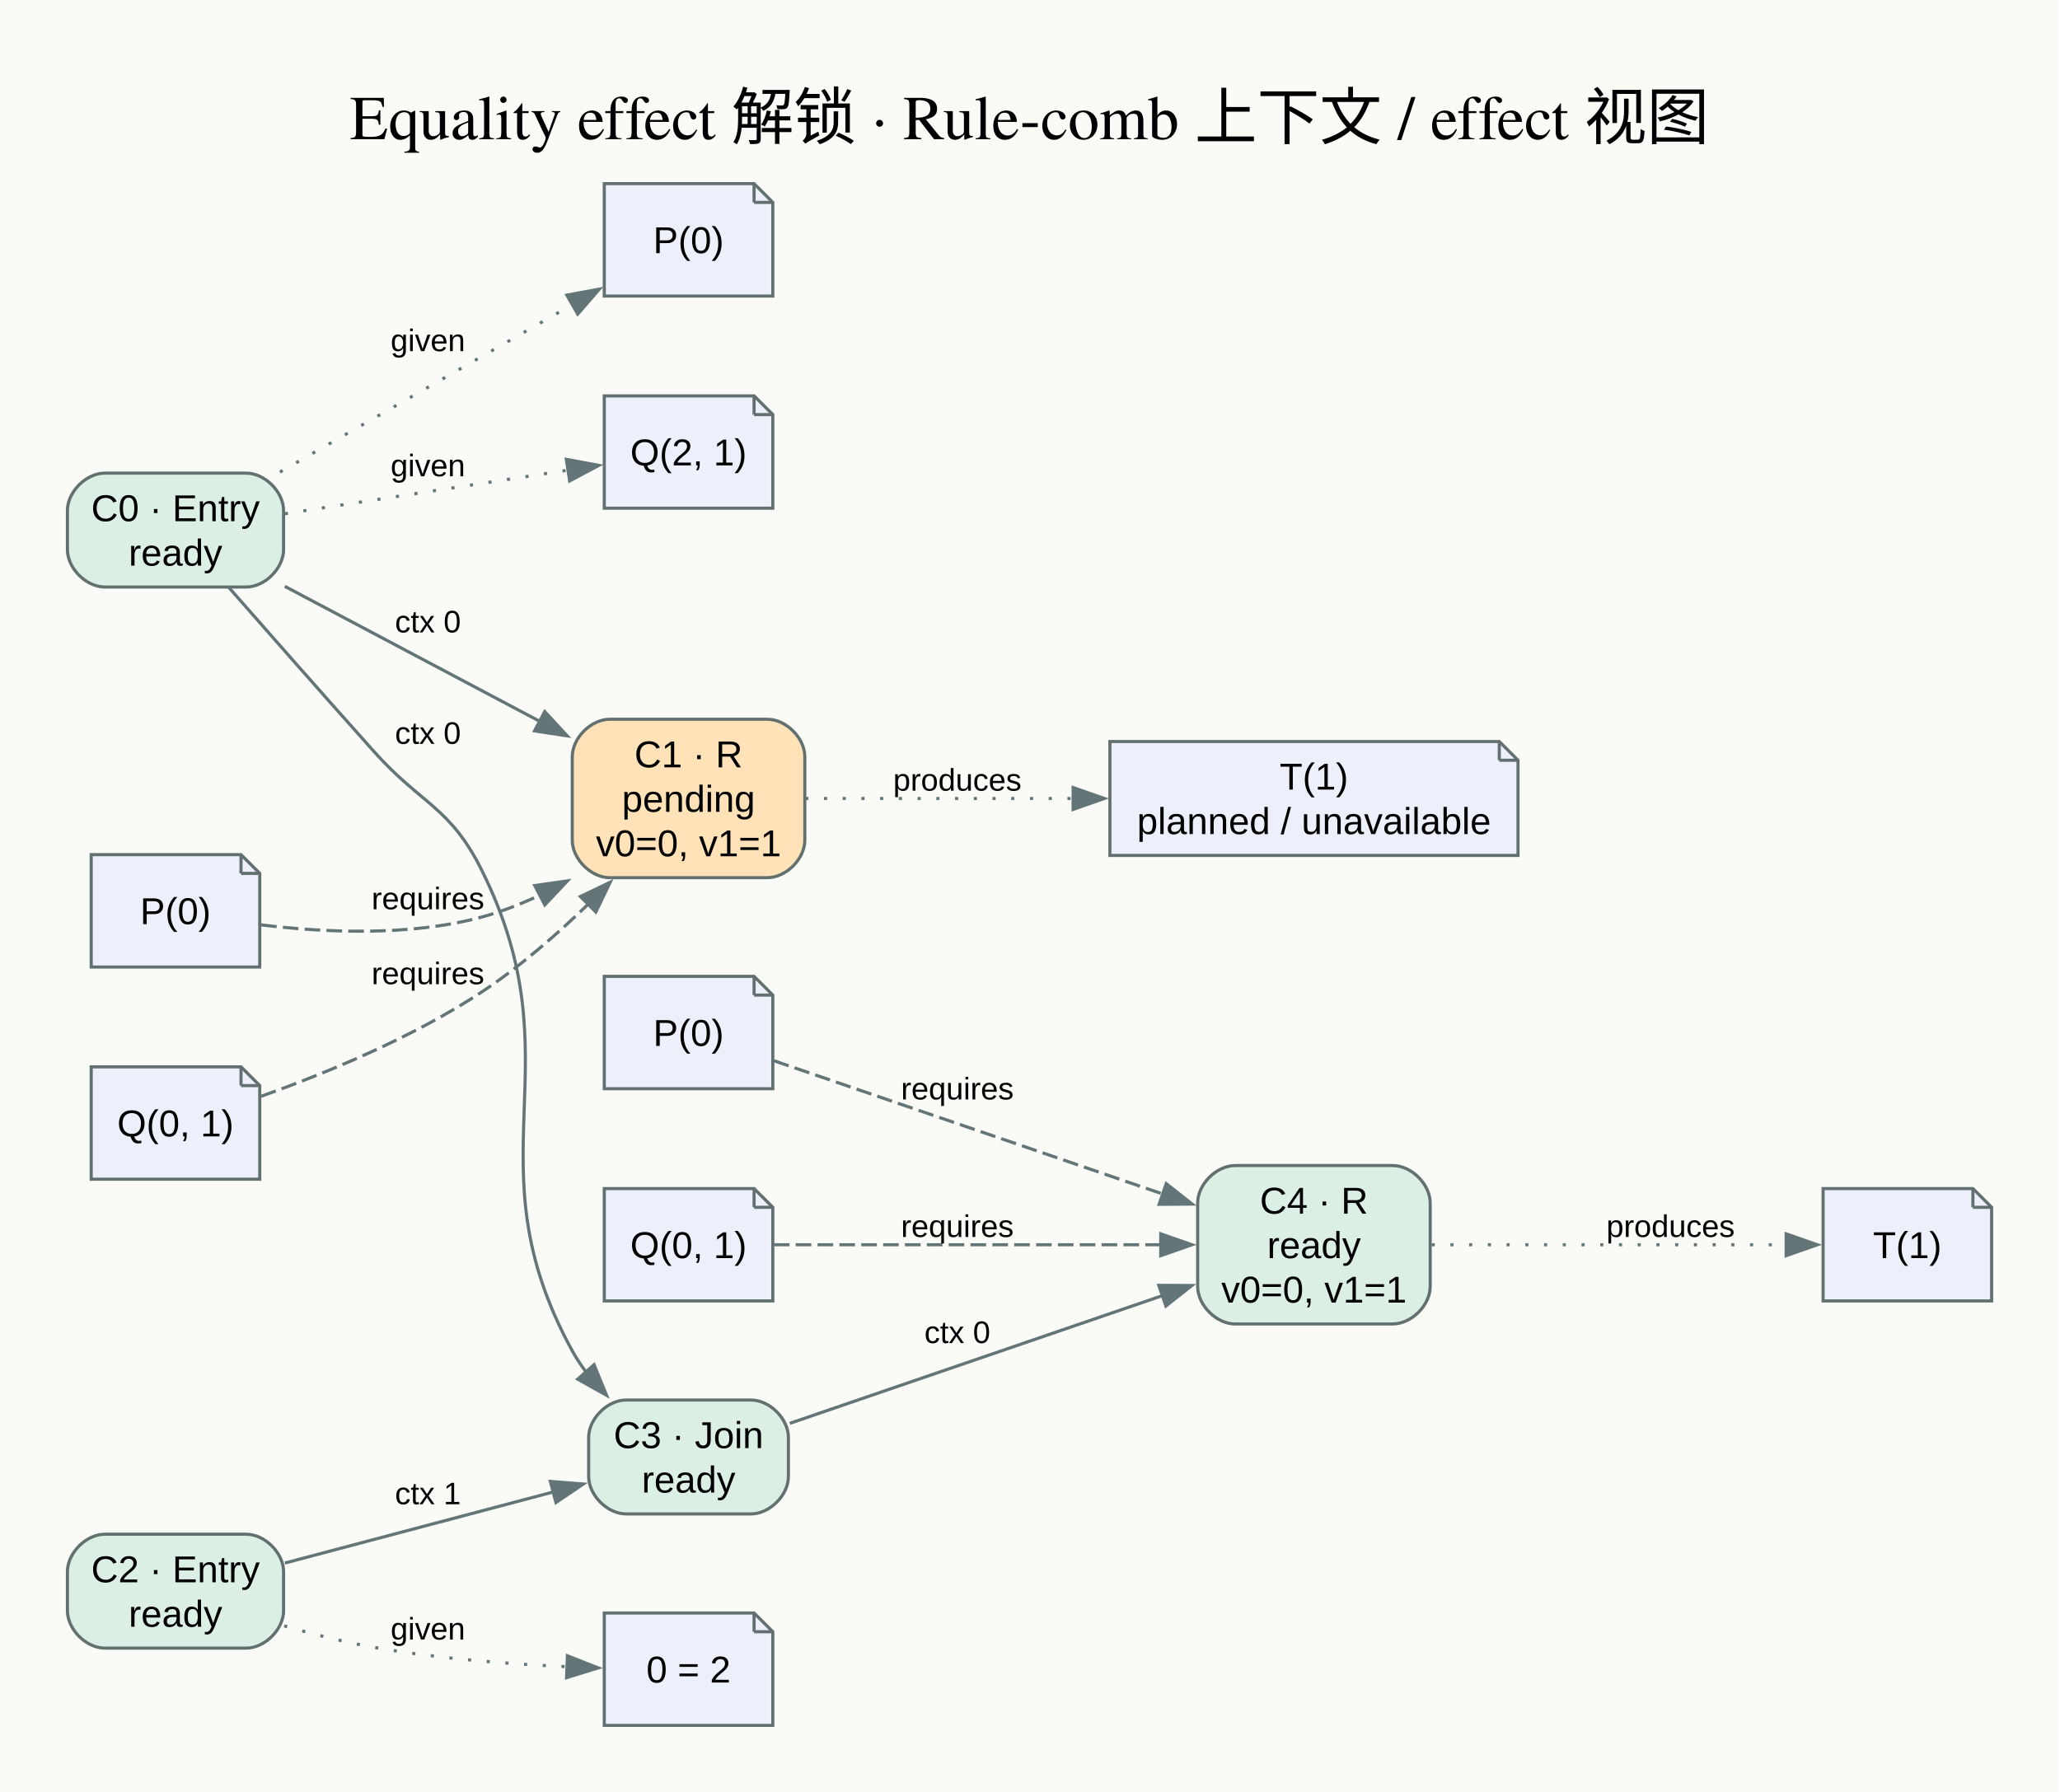
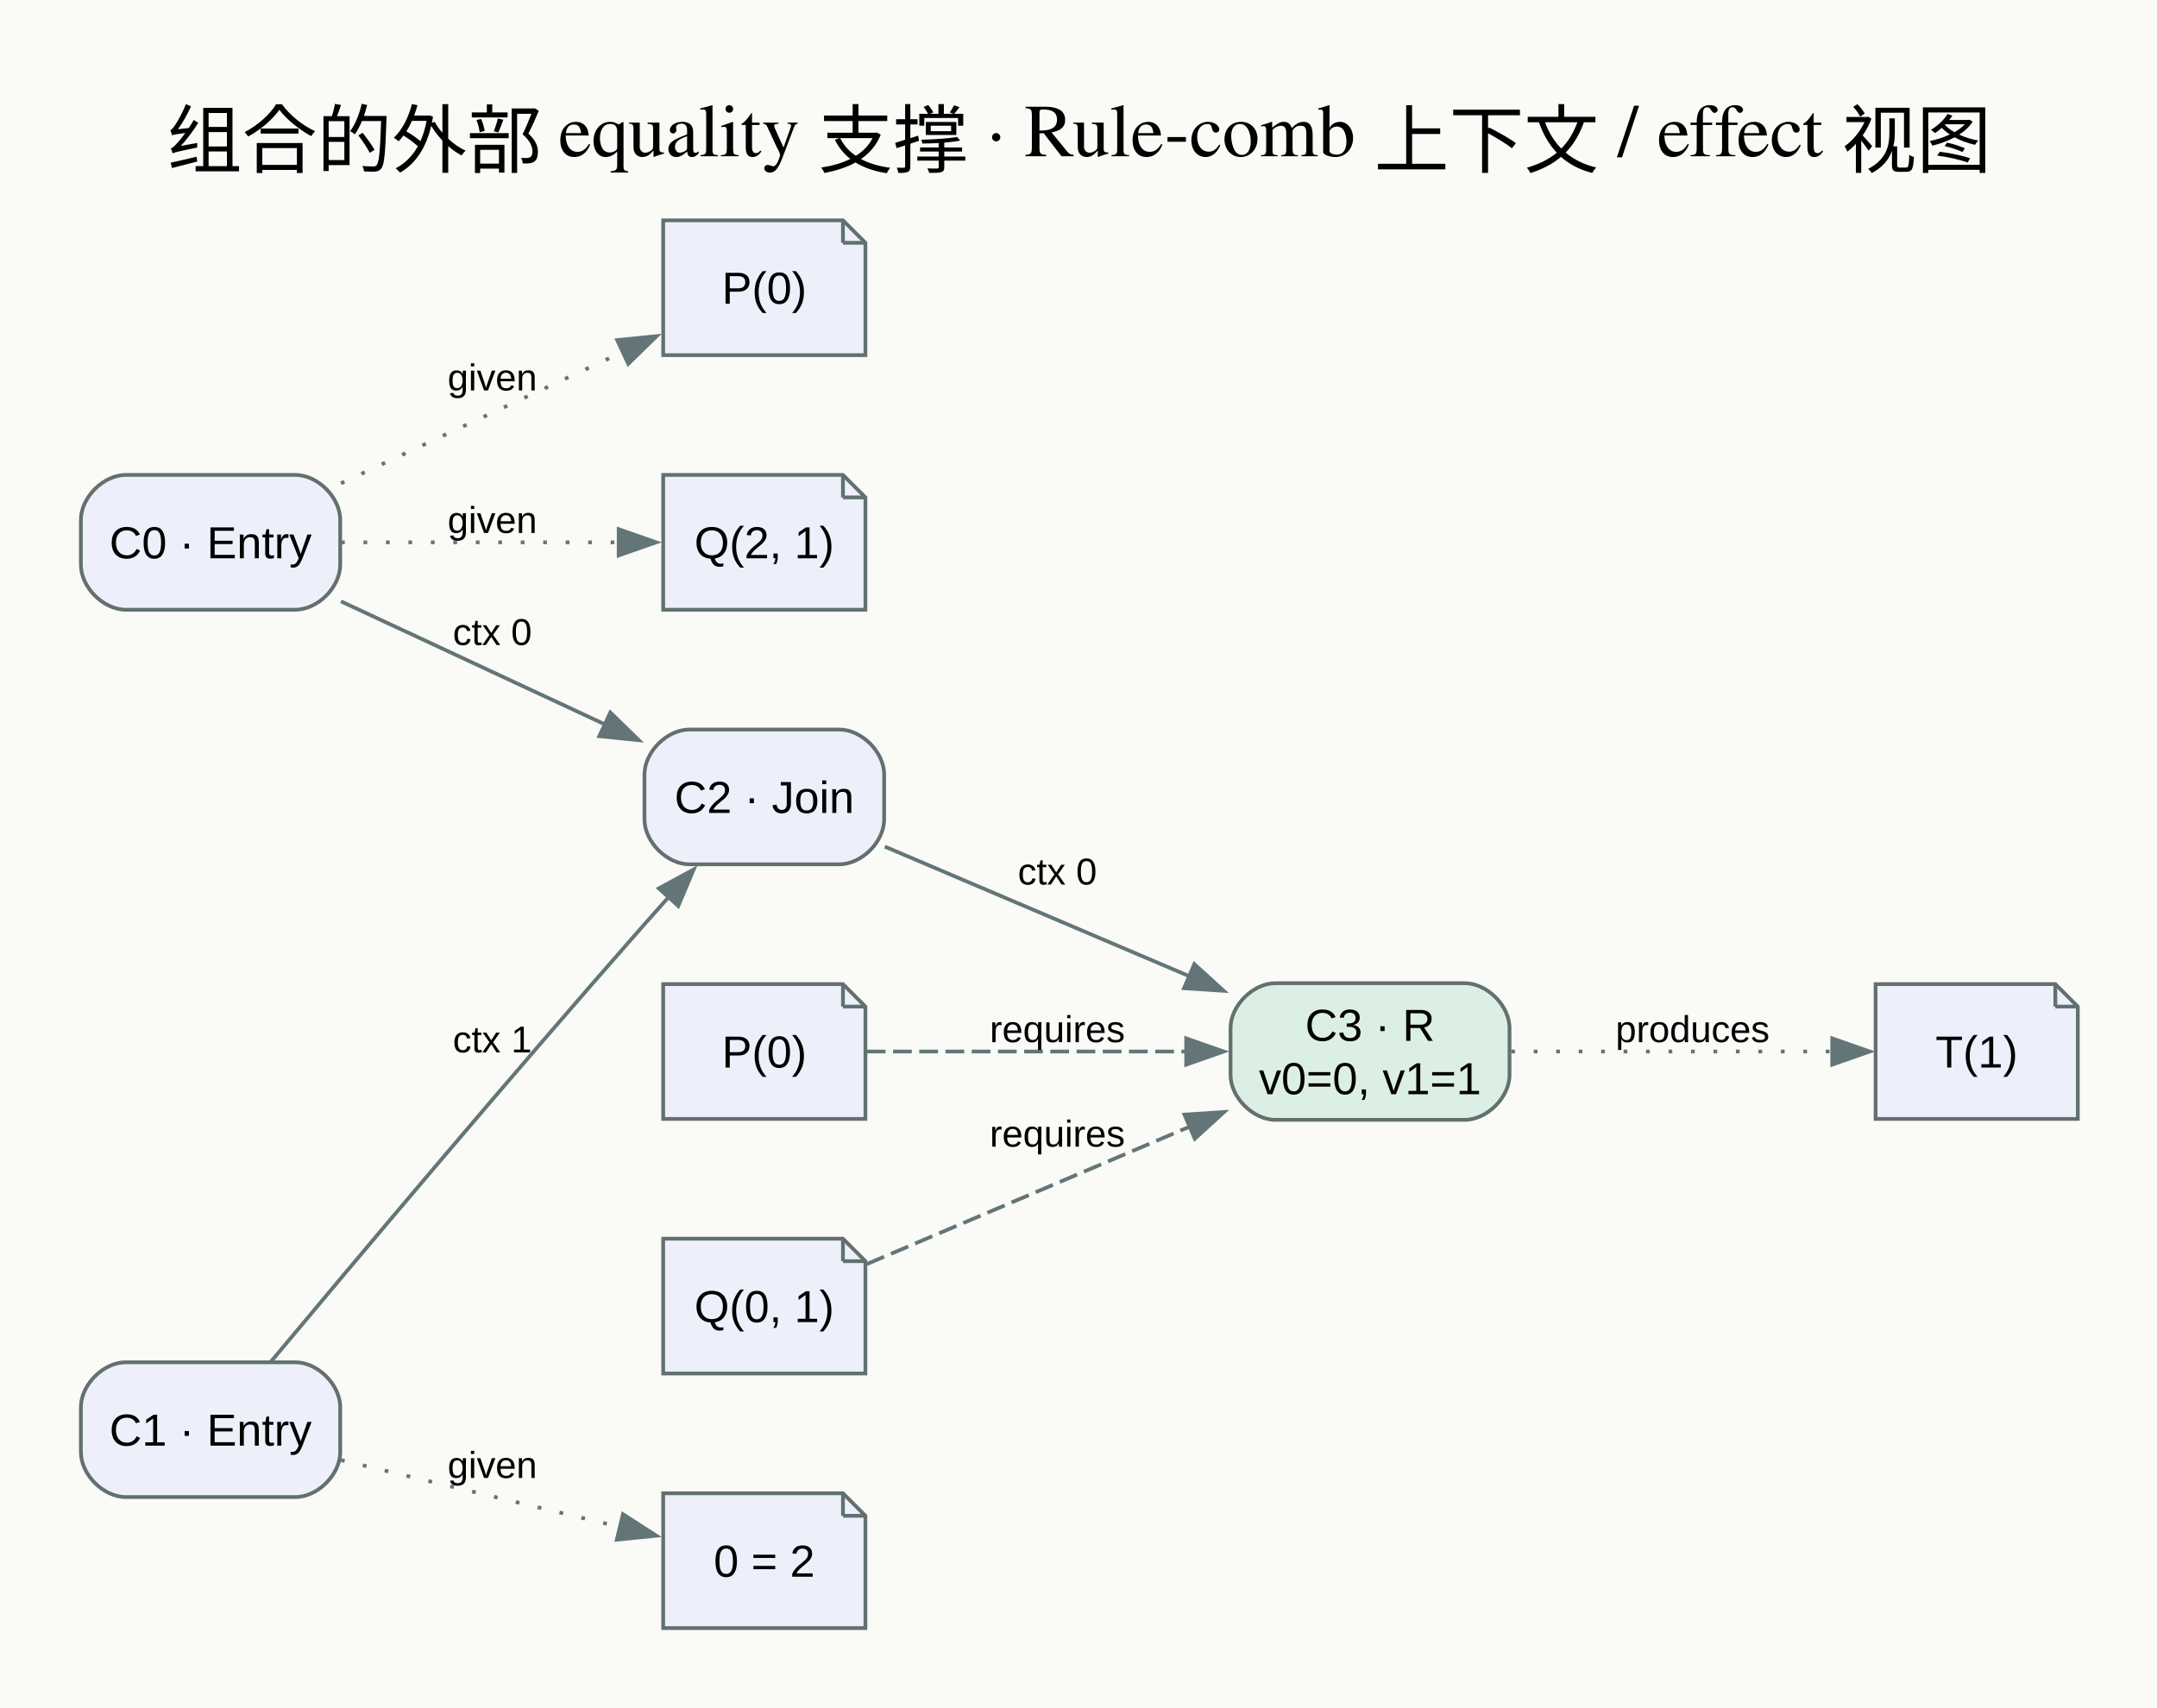
- <svg xmlns="http://www.w3.org/2000/svg" width="660pt" height="574pt" viewBox="0.00 0.00 660.00 574.00">
-   <g id="graph0" class="graph" transform="scale(1 1) rotate(0) translate(21.6 552.85)">
-     <polygon fill="#fafaf7" stroke="none" points="-21.6,21.6 -21.6,-552.85 638.1,-552.85 638.1,21.6 -21.6,21.6" />
-     <text xml:space="preserve" text-anchor="middle" x="308.25" y="-508.25" font-family="Times,serif" font-size="20.00">Equality effect 解锁 · Rule-comb 上下文 / effect 视图</text>
+ <svg xmlns="http://www.w3.org/2000/svg" width="576pt" height="456pt" viewBox="0.00 0.00 576.00 456.00">
+   <g id="graph0" class="graph" transform="scale(1 1) rotate(0) translate(21.6 434.85)">
+     <polygon fill="#fafaf7" stroke="none" points="-21.6,21.6 -21.6,-434.85 554.85,-434.85 554.85,21.6 -21.6,21.6" />
+     <text xml:space="preserve" text-anchor="middle" x="266.62" y="-390.25" font-family="Times,serif" font-size="20.00">组合的外部 equality 支撑 · Rule-comb 上下文 / effect 视图</text>
    <g id="node1" class="node">
-       <path fill="#dcefe5" stroke="#62706f" d="M57.25,-401.25C57.25,-401.25 12,-401.25 12,-401.25 6,-401.25 0,-395.25 0,-389.25 0,-389.25 0,-376.75 0,-376.75 0,-370.75 6,-364.75 12,-364.75 12,-364.75 57.25,-364.75 57.25,-364.75 63.25,-364.75 69.25,-370.75 69.25,-376.75 69.25,-376.75 69.25,-389.25 69.25,-389.25 69.25,-395.25 63.25,-401.25 57.25,-401.25" />
-       <text xml:space="preserve" text-anchor="middle" x="34.62" y="-385.85" font-family="Arial" font-size="12.00">C0 · Entry</text>
-       <text xml:space="preserve" text-anchor="middle" x="34.62" y="-371.6" font-family="Arial" font-size="12.00">ready</text>
+       <path fill="#edf0fa" stroke="#62706f" d="M57.25,-308C57.25,-308 12,-308 12,-308 6,-308 0,-302 0,-296 0,-296 0,-284 0,-284 0,-278 6,-272 12,-272 12,-272 57.25,-272 57.25,-272 63.25,-272 69.25,-278 69.25,-284 69.25,-284 69.25,-296 69.25,-296 69.25,-302 63.25,-308 57.25,-308" />
+       <text xml:space="preserve" text-anchor="middle" x="34.62" y="-285.73" font-family="Arial" font-size="12.00">C0 · Entry</text>
    </g>
    <g id="node2" class="node">
-       <polygon fill="#edf0fa" stroke="#62706f" points="220,-494 172,-494 172,-458 226,-458 226,-488 220,-494" />
-       <polyline fill="none" stroke="#62706f" points="220,-494 220,-488" />
-       <polyline fill="none" stroke="#62706f" points="226,-488 220,-488" />
-       <text xml:space="preserve" text-anchor="middle" x="199" y="-471.73" font-family="Arial" font-size="12.00">P(0)</text>
+       <polygon fill="#edf0fa" stroke="#62706f" points="203.5,-376 155.5,-376 155.5,-340 209.5,-340 209.5,-370 203.5,-376" />
+       <polyline fill="none" stroke="#62706f" points="203.5,-376 203.5,-370" />
+       <polyline fill="none" stroke="#62706f" points="209.5,-370 203.5,-370" />
+       <text xml:space="preserve" text-anchor="middle" x="182.5" y="-353.73" font-family="Arial" font-size="12.00">P(0)</text>
    </g>
    <g id="edge1" class="edge">
-       <path fill="none" stroke="#637577" stroke-dasharray="1,5" d="M68.09,-401.6C95.21,-417.13 133.84,-439.25 161.92,-455.33" />
-       <polygon fill="#637577" stroke="#637577" points="160.02,-458.28 170.43,-460.21 163.49,-452.2 160.02,-458.28" />
-       <text xml:space="preserve" text-anchor="middle" x="115.5" y="-440.33" font-family="Arial" font-size="10.00">given</text>
+       <path fill="none" stroke="#637577" stroke-dasharray="1,5" d="M69.46,-305.77C92.08,-316.32 121.84,-330.19 145,-340.98" />
+       <polygon fill="#637577" stroke="#637577" points="143.21,-344.01 153.75,-345.07 146.17,-337.67 143.21,-344.01" />
+       <text xml:space="preserve" text-anchor="middle" x="109.88" y="-330.57" font-family="Arial" font-size="10.00">given</text>
    </g>
    <g id="node3" class="node">
-       <polygon fill="#edf0fa" stroke="#62706f" points="220,-426 172,-426 172,-390 226,-390 226,-420 220,-426" />
-       <polyline fill="none" stroke="#62706f" points="220,-426 220,-420" />
-       <polyline fill="none" stroke="#62706f" points="226,-420 220,-420" />
-       <text xml:space="preserve" text-anchor="middle" x="199" y="-403.73" font-family="Arial" font-size="12.00">Q(2, 1)</text>
+       <polygon fill="#edf0fa" stroke="#62706f" points="203.5,-308 155.5,-308 155.5,-272 209.5,-272 209.5,-302 203.5,-308" />
+       <polyline fill="none" stroke="#62706f" points="203.5,-308 203.5,-302" />
+       <polyline fill="none" stroke="#62706f" points="209.5,-302 203.5,-302" />
+       <text xml:space="preserve" text-anchor="middle" x="182.5" y="-285.73" font-family="Arial" font-size="12.00">Q(2, 1)</text>
    </g>
    <g id="edge2" class="edge">
-       <path fill="none" stroke="#637577" stroke-dasharray="1,5" d="M69.66,-388.24C96.27,-392.34 133.22,-398.03 160.64,-402.25" />
-       <polygon fill="#637577" stroke="#637577" points="159.84,-405.67 170.26,-403.73 160.91,-398.75 159.84,-405.67" />
-       <text xml:space="preserve" text-anchor="middle" x="115.5" y="-400.24" font-family="Arial" font-size="10.00">given</text>
+       <path fill="none" stroke="#637577" stroke-dasharray="1,5" d="M69.46,-290C91.68,-290 120.77,-290 143.74,-290" />
+       <polygon fill="#637577" stroke="#637577" points="143.61,-293.5 153.61,-290 143.61,-286.5 143.61,-293.5" />
+       <text xml:space="preserve" text-anchor="middle" x="109.88" y="-292.5" font-family="Arial" font-size="10.00">given</text>
+     </g>
+     <g id="node6" class="node">
+       <path fill="#edf0fa" stroke="#62706f" d="M202.5,-240C202.5,-240 162.5,-240 162.5,-240 156.5,-240 150.5,-234 150.5,-228 150.5,-228 150.5,-216 150.5,-216 150.5,-210 156.5,-204 162.5,-204 162.5,-204 202.5,-204 202.5,-204 208.5,-204 214.5,-210 214.5,-216 214.5,-216 214.5,-228 214.5,-228 214.5,-234 208.5,-240 202.5,-240" />
+       <text xml:space="preserve" text-anchor="middle" x="182.5" y="-217.72" font-family="Arial" font-size="12.00">C2 · Join</text>
+     </g>
+     <g id="edge4" class="edge">
+       <path fill="none" stroke="#637577" d="M69.46,-274.23C90.53,-264.41 117.78,-251.7 140.13,-241.28" />
+       <polygon fill="#637577" stroke="#637577" points="141.38,-244.56 148.97,-237.16 138.43,-238.22 141.38,-244.56" />
+       <text xml:space="preserve" text-anchor="middle" x="109.88" y="-262.57" font-family="Arial" font-size="10.00">ctx 0</text>
    </g>
    <g id="node4" class="node">
-       <path fill="#ffe2b7" stroke="#62706f" d="M224.25,-322.38C224.25,-322.38 173.75,-322.38 173.75,-322.38 167.75,-322.38 161.75,-316.38 161.75,-310.38 161.75,-310.38 161.75,-283.62 161.75,-283.62 161.75,-277.62 167.75,-271.62 173.75,-271.62 173.75,-271.62 224.25,-271.62 224.25,-271.62 230.25,-271.62 236.25,-277.62 236.25,-283.62 236.25,-283.62 236.25,-310.38 236.25,-310.38 236.25,-316.38 230.25,-322.38 224.25,-322.38" />
-       <text xml:space="preserve" text-anchor="middle" x="199" y="-306.98" font-family="Arial" font-size="12.00">C1 · R</text>
-       <text xml:space="preserve" text-anchor="middle" x="199" y="-292.73" font-family="Arial" font-size="12.00">pending</text>
-       <text xml:space="preserve" text-anchor="middle" x="199" y="-278.48" font-family="Arial" font-size="12.00">v0=0, v1=1</text>
+       <path fill="#edf0fa" stroke="#62706f" d="M57.25,-71C57.25,-71 12,-71 12,-71 6,-71 0,-65 0,-59 0,-59 0,-47 0,-47 0,-41 6,-35 12,-35 12,-35 57.25,-35 57.25,-35 63.25,-35 69.25,-41 69.25,-47 69.25,-47 69.25,-59 69.25,-59 69.25,-65 63.25,-71 57.25,-71" />
+       <text xml:space="preserve" text-anchor="middle" x="34.62" y="-48.73" font-family="Arial" font-size="12.00">C1 · Entry</text>
+     </g>
+     <g id="node5" class="node">
+       <polygon fill="#edf0fa" stroke="#62706f" points="203.5,-36 155.5,-36 155.5,0 209.5,0 209.5,-30 203.5,-36" />
+       <polyline fill="none" stroke="#62706f" points="203.5,-36 203.5,-30" />
+       <polyline fill="none" stroke="#62706f" points="209.5,-30 203.5,-30" />
+       <text xml:space="preserve" text-anchor="middle" x="182.5" y="-13.72" font-family="Arial" font-size="12.00">0 = 2</text>
    </g>
    <g id="edge3" class="edge">
-       <path fill="none" stroke="#637577" d="M69.66,-364.97C93.39,-352.41 125.34,-335.48 151.42,-321.67" />
-       <polygon fill="#637577" stroke="#637577" points="152.93,-324.83 160.13,-317.06 149.65,-318.65 152.93,-324.83" />
-       <text xml:space="preserve" text-anchor="middle" x="115.5" y="-350.2" font-family="Arial" font-size="10.00">ctx 0</text>
+       <path fill="none" stroke="#637577" stroke-dasharray="1,5" d="M69.46,-44.88C91.78,-39.53 121.04,-32.51 144.06,-26.98" />
+       <polygon fill="#637577" stroke="#637577" points="144.75,-30.42 153.65,-24.68 143.11,-23.61 144.75,-30.42" />
+       <text xml:space="preserve" text-anchor="middle" x="109.88" y="-40.1" font-family="Arial" font-size="10.00">given</text>
+     </g>
+     <g id="edge5" class="edge">
+       <path fill="none" stroke="#637577" d="M50.67,-71.07C72.43,-97.13 114.09,-146.66 150.5,-188 152.63,-190.42 154.86,-192.91 157.1,-195.41" />
+       <polygon fill="#637577" stroke="#637577" points="154.33,-197.57 163.64,-202.63 159.52,-192.87 154.33,-197.57" />
+       <text xml:space="preserve" text-anchor="middle" x="109.88" y="-153.76" font-family="Arial" font-size="10.00">ctx 1</text>
+     </g>
+     <g id="node7" class="node">
+       <path fill="#dcefe5" stroke="#62706f" d="M369.5,-172.25C369.5,-172.25 319,-172.25 319,-172.25 313,-172.25 307,-166.25 307,-160.25 307,-160.25 307,-147.75 307,-147.75 307,-141.75 313,-135.75 319,-135.75 319,-135.75 369.5,-135.75 369.5,-135.75 375.5,-135.75 381.5,-141.75 381.5,-147.75 381.5,-147.75 381.5,-160.25 381.5,-160.25 381.5,-166.25 375.5,-172.25 369.5,-172.25" />
+       <text xml:space="preserve" text-anchor="middle" x="344.25" y="-156.85" font-family="Arial" font-size="12.00">C3 · R</text>
+       <text xml:space="preserve" text-anchor="middle" x="344.25" y="-142.6" font-family="Arial" font-size="12.00">v0=0, v1=1</text>
+     </g>
+     <g id="edge6" class="edge">
+       <path fill="none" stroke="#637577" d="M214.68,-208.73C237.82,-198.88 269.79,-185.27 296.05,-174.09" />
+       <polygon fill="#637577" stroke="#637577" points="297.33,-177.35 305.16,-170.22 294.58,-170.91 297.33,-177.35" />
+       <text xml:space="preserve" text-anchor="middle" x="260.75" y="-198.59" font-family="Arial" font-size="10.00">ctx 0</text>
    </g>
    <g id="node10" class="node">
-       <path fill="#dcefe5" stroke="#62706f" d="M219,-104.25C219,-104.25 179,-104.25 179,-104.25 173,-104.25 167,-98.25 167,-92.25 167,-92.25 167,-79.75 167,-79.75 167,-73.75 173,-67.75 179,-67.75 179,-67.75 219,-67.75 219,-67.75 225,-67.75 231,-73.75 231,-79.75 231,-79.75 231,-92.25 231,-92.25 231,-98.25 225,-104.25 219,-104.25" />
-       <text xml:space="preserve" text-anchor="middle" x="199" y="-88.85" font-family="Arial" font-size="12.00">C3 · Join</text>
-       <text xml:space="preserve" text-anchor="middle" x="199" y="-74.6" font-family="Arial" font-size="12.00">ready</text>
+       <polygon fill="#edf0fa" stroke="#62706f" points="527.25,-172 479.25,-172 479.25,-136 533.25,-136 533.25,-166 527.25,-172" />
+       <polyline fill="none" stroke="#62706f" points="527.25,-172 527.25,-166" />
+       <polyline fill="none" stroke="#62706f" points="533.25,-166 527.25,-166" />
+       <text xml:space="preserve" text-anchor="middle" x="506.25" y="-149.72" font-family="Arial" font-size="12.00">T(1)</text>
+     </g>
+     <g id="edge9" class="edge">
+       <path fill="none" stroke="#637577" stroke-dasharray="1,5" d="M381.96,-154C407.72,-154 442.05,-154 467.95,-154" />
+       <polygon fill="#637577" stroke="#637577" points="467.68,-157.5 477.67,-154 467.67,-150.5 467.68,-157.5" />
+       <text xml:space="preserve" text-anchor="middle" x="430.38" y="-156.5" font-family="Arial" font-size="10.00">produces</text>
+     </g>
+     <g id="node8" class="node">
+       <polygon fill="#edf0fa" stroke="#62706f" points="203.5,-172 155.5,-172 155.5,-136 209.5,-136 209.5,-166 203.5,-172" />
+       <polyline fill="none" stroke="#62706f" points="203.5,-172 203.5,-166" />
+       <polyline fill="none" stroke="#62706f" points="209.5,-166 203.5,-166" />
+       <text xml:space="preserve" text-anchor="middle" x="182.5" y="-149.72" font-family="Arial" font-size="12.00">P(0)</text>
+     </g>
+     <g id="edge7" class="edge">
+       <path fill="none" stroke="#637577" stroke-dasharray="5,2" d="M209.88,-154C233.09,-154 267.46,-154 295.49,-154" />
+       <polygon fill="#637577" stroke="#637577" points="295.16,-157.5 305.16,-154 295.16,-150.5 295.16,-157.5" />
+       <text xml:space="preserve" text-anchor="middle" x="260.75" y="-156.5" font-family="Arial" font-size="10.00">requires</text>
+     </g>
+     <g id="node9" class="node">
+       <polygon fill="#edf0fa" stroke="#62706f" points="203.5,-104 155.5,-104 155.5,-68 209.5,-68 209.5,-98 203.5,-104" />
+       <polyline fill="none" stroke="#62706f" points="203.5,-104 203.5,-98" />
+       <polyline fill="none" stroke="#62706f" points="209.5,-98 203.5,-98" />
+       <text xml:space="preserve" text-anchor="middle" x="182.5" y="-81.72" font-family="Arial" font-size="12.00">Q(0, 1)</text>
    </g>
    <g id="edge8" class="edge">
-       <path fill="none" stroke="#637577" d="M51.77,-364.55C64.38,-350.18 82.36,-329.76 98.25,-312 113.46,-295 122.59,-294.42 132.75,-274 163.77,-211.64 128.25,-181.06 161.75,-120 163.09,-117.55 164.68,-115.18 166.42,-112.9" />
-       <polygon fill="#637577" stroke="#637577" points="168.73,-115.57 172.74,-105.76 163.49,-110.93 168.73,-115.57" />
-       <text xml:space="preserve" text-anchor="middle" x="115.5" y="-314.5" font-family="Arial" font-size="10.00">ctx 0</text>
-     </g>
-     <g id="node7" class="node">
-       <polygon fill="#edf0fa" stroke="#62706f" points="458.75,-315.25 334,-315.25 334,-278.75 464.75,-278.75 464.75,-309.25 458.75,-315.25" />
-       <polyline fill="none" stroke="#62706f" points="458.75,-315.25 458.75,-309.25" />
-       <polyline fill="none" stroke="#62706f" points="464.75,-309.25 458.75,-309.25" />
-       <text xml:space="preserve" text-anchor="middle" x="399.38" y="-299.85" font-family="Arial" font-size="12.00">T(1)</text>
-       <text xml:space="preserve" text-anchor="middle" x="399.38" y="-285.6" font-family="Arial" font-size="12.00">planned / unavailable</text>
-     </g>
-     <g id="edge6" class="edge">
-       <path fill="none" stroke="#637577" stroke-dasharray="1,5" d="M236.39,-297C260.49,-297 292.99,-297 322.56,-297" />
-       <polygon fill="#637577" stroke="#637577" points="322.21,-300.5 332.21,-297 322.21,-293.5 322.21,-300.5" />
-       <text xml:space="preserve" text-anchor="middle" x="285.12" y="-299.5" font-family="Arial" font-size="10.00">produces</text>
-     </g>
-     <g id="node5" class="node">
-       <polygon fill="#edf0fa" stroke="#62706f" points="55.62,-279 7.62,-279 7.62,-243 61.62,-243 61.62,-273 55.62,-279" />
-       <polyline fill="none" stroke="#62706f" points="55.62,-279 55.62,-273" />
-       <polyline fill="none" stroke="#62706f" points="61.62,-273 55.62,-273" />
-       <text xml:space="preserve" text-anchor="middle" x="34.62" y="-256.73" font-family="Arial" font-size="12.00">P(0)</text>
-     </g>
-     <g id="edge4" class="edge">
-       <path fill="none" stroke="#637577" stroke-dasharray="5,2" d="M62.08,-256.5C81.89,-254.07 109.47,-252.71 132.75,-259 139.07,-260.71 145.42,-263.2 151.53,-266.1" />
-       <polygon fill="#637577" stroke="#637577" points="149.72,-269.1 160.21,-270.6 152.94,-262.89 149.72,-269.1" />
-       <text xml:space="preserve" text-anchor="middle" x="115.5" y="-261.5" font-family="Arial" font-size="10.00">requires</text>
-     </g>
-     <g id="node6" class="node">
-       <polygon fill="#edf0fa" stroke="#62706f" points="55.62,-211 7.62,-211 7.62,-175 61.62,-175 61.62,-205 55.62,-211" />
-       <polyline fill="none" stroke="#62706f" points="55.62,-211 55.62,-205" />
-       <polyline fill="none" stroke="#62706f" points="61.62,-205 55.62,-205" />
-       <text xml:space="preserve" text-anchor="middle" x="34.62" y="-188.72" font-family="Arial" font-size="12.00">Q(0, 1)</text>
-     </g>
-     <g id="edge5" class="edge">
-       <path fill="none" stroke="#637577" stroke-dasharray="5,2" d="M62.04,-201.56C82.32,-208.79 110.53,-220.31 132.75,-235 144.89,-243.02 156.83,-253.41 167.11,-263.38" />
-       <polygon fill="#637577" stroke="#637577" points="164.35,-265.58 173.9,-270.17 169.3,-260.62 164.35,-265.58" />
-       <text xml:space="preserve" text-anchor="middle" x="115.5" y="-237.5" font-family="Arial" font-size="10.00">requires</text>
-     </g>
-     <g id="node8" class="node">
-       <path fill="#dcefe5" stroke="#62706f" d="M57.25,-61.25C57.25,-61.25 12,-61.25 12,-61.25 6,-61.25 0,-55.25 0,-49.25 0,-49.25 0,-36.75 0,-36.75 0,-30.75 6,-24.75 12,-24.75 12,-24.75 57.25,-24.75 57.25,-24.75 63.25,-24.75 69.25,-30.75 69.25,-36.75 69.25,-36.75 69.25,-49.25 69.25,-49.25 69.25,-55.25 63.25,-61.25 57.25,-61.25" />
-       <text xml:space="preserve" text-anchor="middle" x="34.62" y="-45.85" font-family="Arial" font-size="12.00">C2 · Entry</text>
-       <text xml:space="preserve" text-anchor="middle" x="34.62" y="-31.6" font-family="Arial" font-size="12.00">ready</text>
-     </g>
-     <g id="node9" class="node">
-       <polygon fill="#edf0fa" stroke="#62706f" points="220,-36 172,-36 172,0 226,0 226,-30 220,-36" />
-       <polyline fill="none" stroke="#62706f" points="220,-36 220,-30" />
-       <polyline fill="none" stroke="#62706f" points="226,-30 220,-30" />
-       <text xml:space="preserve" text-anchor="middle" x="199" y="-13.72" font-family="Arial" font-size="12.00">0 = 2</text>
-     </g>
-     <g id="edge7" class="edge">
-       <path fill="none" stroke="#637577" stroke-dasharray="1,5" d="M69.45,-31.88C78.7,-29.22 88.78,-26.67 98.25,-25 118.54,-21.41 141.46,-19.65 160.2,-18.79" />
-       <polygon fill="#637577" stroke="#637577" points="160.19,-22.29 170.05,-18.41 159.92,-15.29 160.19,-22.29" />
-       <text xml:space="preserve" text-anchor="middle" x="115.5" y="-27.5" font-family="Arial" font-size="10.00">given</text>
-     </g>
-     <g id="edge9" class="edge">
-       <path fill="none" stroke="#637577" d="M69.66,-52.01C94.73,-58.65 128.96,-67.72 155.77,-74.82" />
-       <polygon fill="#637577" stroke="#637577" points="154.73,-78.16 165.29,-77.34 156.52,-71.4 154.73,-78.16" />
-       <text xml:space="preserve" text-anchor="middle" x="115.5" y="-70.85" font-family="Arial" font-size="10.00">ctx 1</text>
-     </g>
-     <g id="node11" class="node">
-       <path fill="#dcefe5" stroke="#62706f" d="M424.62,-179.38C424.62,-179.38 374.12,-179.38 374.12,-179.38 368.12,-179.38 362.12,-173.38 362.12,-167.38 362.12,-167.38 362.12,-140.62 362.12,-140.62 362.12,-134.62 368.12,-128.62 374.12,-128.62 374.12,-128.62 424.62,-128.62 424.62,-128.62 430.62,-128.62 436.62,-134.62 436.62,-140.62 436.62,-140.62 436.62,-167.38 436.62,-167.38 436.62,-173.38 430.62,-179.38 424.62,-179.38" />
-       <text xml:space="preserve" text-anchor="middle" x="399.38" y="-163.97" font-family="Arial" font-size="12.00">C4 · R</text>
-       <text xml:space="preserve" text-anchor="middle" x="399.38" y="-149.72" font-family="Arial" font-size="12.00">ready</text>
-       <text xml:space="preserve" text-anchor="middle" x="399.38" y="-135.47" font-family="Arial" font-size="12.00">v0=0, v1=1</text>
-     </g>
-     <g id="edge10" class="edge">
-       <path fill="none" stroke="#637577" d="M231.43,-96.77C263.65,-107.82 314.14,-125.12 351.16,-137.81" />
-       <polygon fill="#637577" stroke="#637577" points="349.67,-141 360.27,-140.94 351.94,-134.38 349.67,-141" />
-       <text xml:space="preserve" text-anchor="middle" x="285.12" y="-122.5" font-family="Arial" font-size="10.00">ctx 0</text>
-     </g>
-     <g id="node14" class="node">
-       <polygon fill="#edf0fa" stroke="#62706f" points="610.5,-172 562.5,-172 562.5,-136 616.5,-136 616.5,-166 610.5,-172" />
-       <polyline fill="none" stroke="#62706f" points="610.5,-172 610.5,-166" />
-       <polyline fill="none" stroke="#62706f" points="616.5,-166 610.5,-166" />
-       <text xml:space="preserve" text-anchor="middle" x="589.5" y="-149.72" font-family="Arial" font-size="12.00">T(1)</text>
-     </g>
-     <g id="edge13" class="edge">
-       <path fill="none" stroke="#637577" stroke-dasharray="1,5" d="M437.09,-154C469.85,-154 517.62,-154 550.71,-154" />
-       <polygon fill="#637577" stroke="#637577" points="550.66,-157.5 560.66,-154 550.66,-150.5 550.66,-157.5" />
-       <text xml:space="preserve" text-anchor="middle" x="513.62" y="-156.5" font-family="Arial" font-size="10.00">produces</text>
-     </g>
-     <g id="node12" class="node">
-       <polygon fill="#edf0fa" stroke="#62706f" points="220,-240 172,-240 172,-204 226,-204 226,-234 220,-240" />
-       <polyline fill="none" stroke="#62706f" points="220,-240 220,-234" />
-       <polyline fill="none" stroke="#62706f" points="226,-234 220,-234" />
-       <text xml:space="preserve" text-anchor="middle" x="199" y="-217.72" font-family="Arial" font-size="12.00">P(0)</text>
-     </g>
-     <g id="edge11" class="edge">
-       <path fill="none" stroke="#637577" stroke-dasharray="5,2" d="M226.34,-212.97C258.07,-202.1 311.95,-183.63 350.97,-170.25" />
-       <polygon fill="#637577" stroke="#637577" points="352.04,-173.58 360.37,-167.03 349.77,-166.96 352.04,-173.58" />
-       <text xml:space="preserve" text-anchor="middle" x="285.12" y="-200.56" font-family="Arial" font-size="10.00">requires</text>
-     </g>
-     <g id="node13" class="node">
-       <polygon fill="#edf0fa" stroke="#62706f" points="220,-172 172,-172 172,-136 226,-136 226,-166 220,-172" />
-       <polyline fill="none" stroke="#62706f" points="220,-172 220,-166" />
-       <polyline fill="none" stroke="#62706f" points="226,-166 220,-166" />
-       <text xml:space="preserve" text-anchor="middle" x="199" y="-149.72" font-family="Arial" font-size="12.00">Q(0, 1)</text>
-     </g>
-     <g id="edge12" class="edge">
-       <path fill="none" stroke="#637577" stroke-dasharray="5,2" d="M226.34,-154C257.93,-154 311.48,-154 350.46,-154" />
-       <polygon fill="#637577" stroke="#637577" points="350.29,-157.5 360.29,-154 350.29,-150.5 350.29,-157.5" />
-       <text xml:space="preserve" text-anchor="middle" x="285.12" y="-156.5" font-family="Arial" font-size="10.00">requires</text>
+       <path fill="none" stroke="#637577" stroke-dasharray="5,2" d="M209.88,-97.23C233.3,-107.2 268.07,-122 296.23,-133.99" />
+       <polygon fill="#637577" stroke="#637577" points="294.7,-137.14 305.28,-137.84 297.45,-130.7 294.7,-137.14" />
+       <text xml:space="preserve" text-anchor="middle" x="260.75" y="-128.59" font-family="Arial" font-size="10.00">requires</text>
    </g>
  </g>
</svg>
